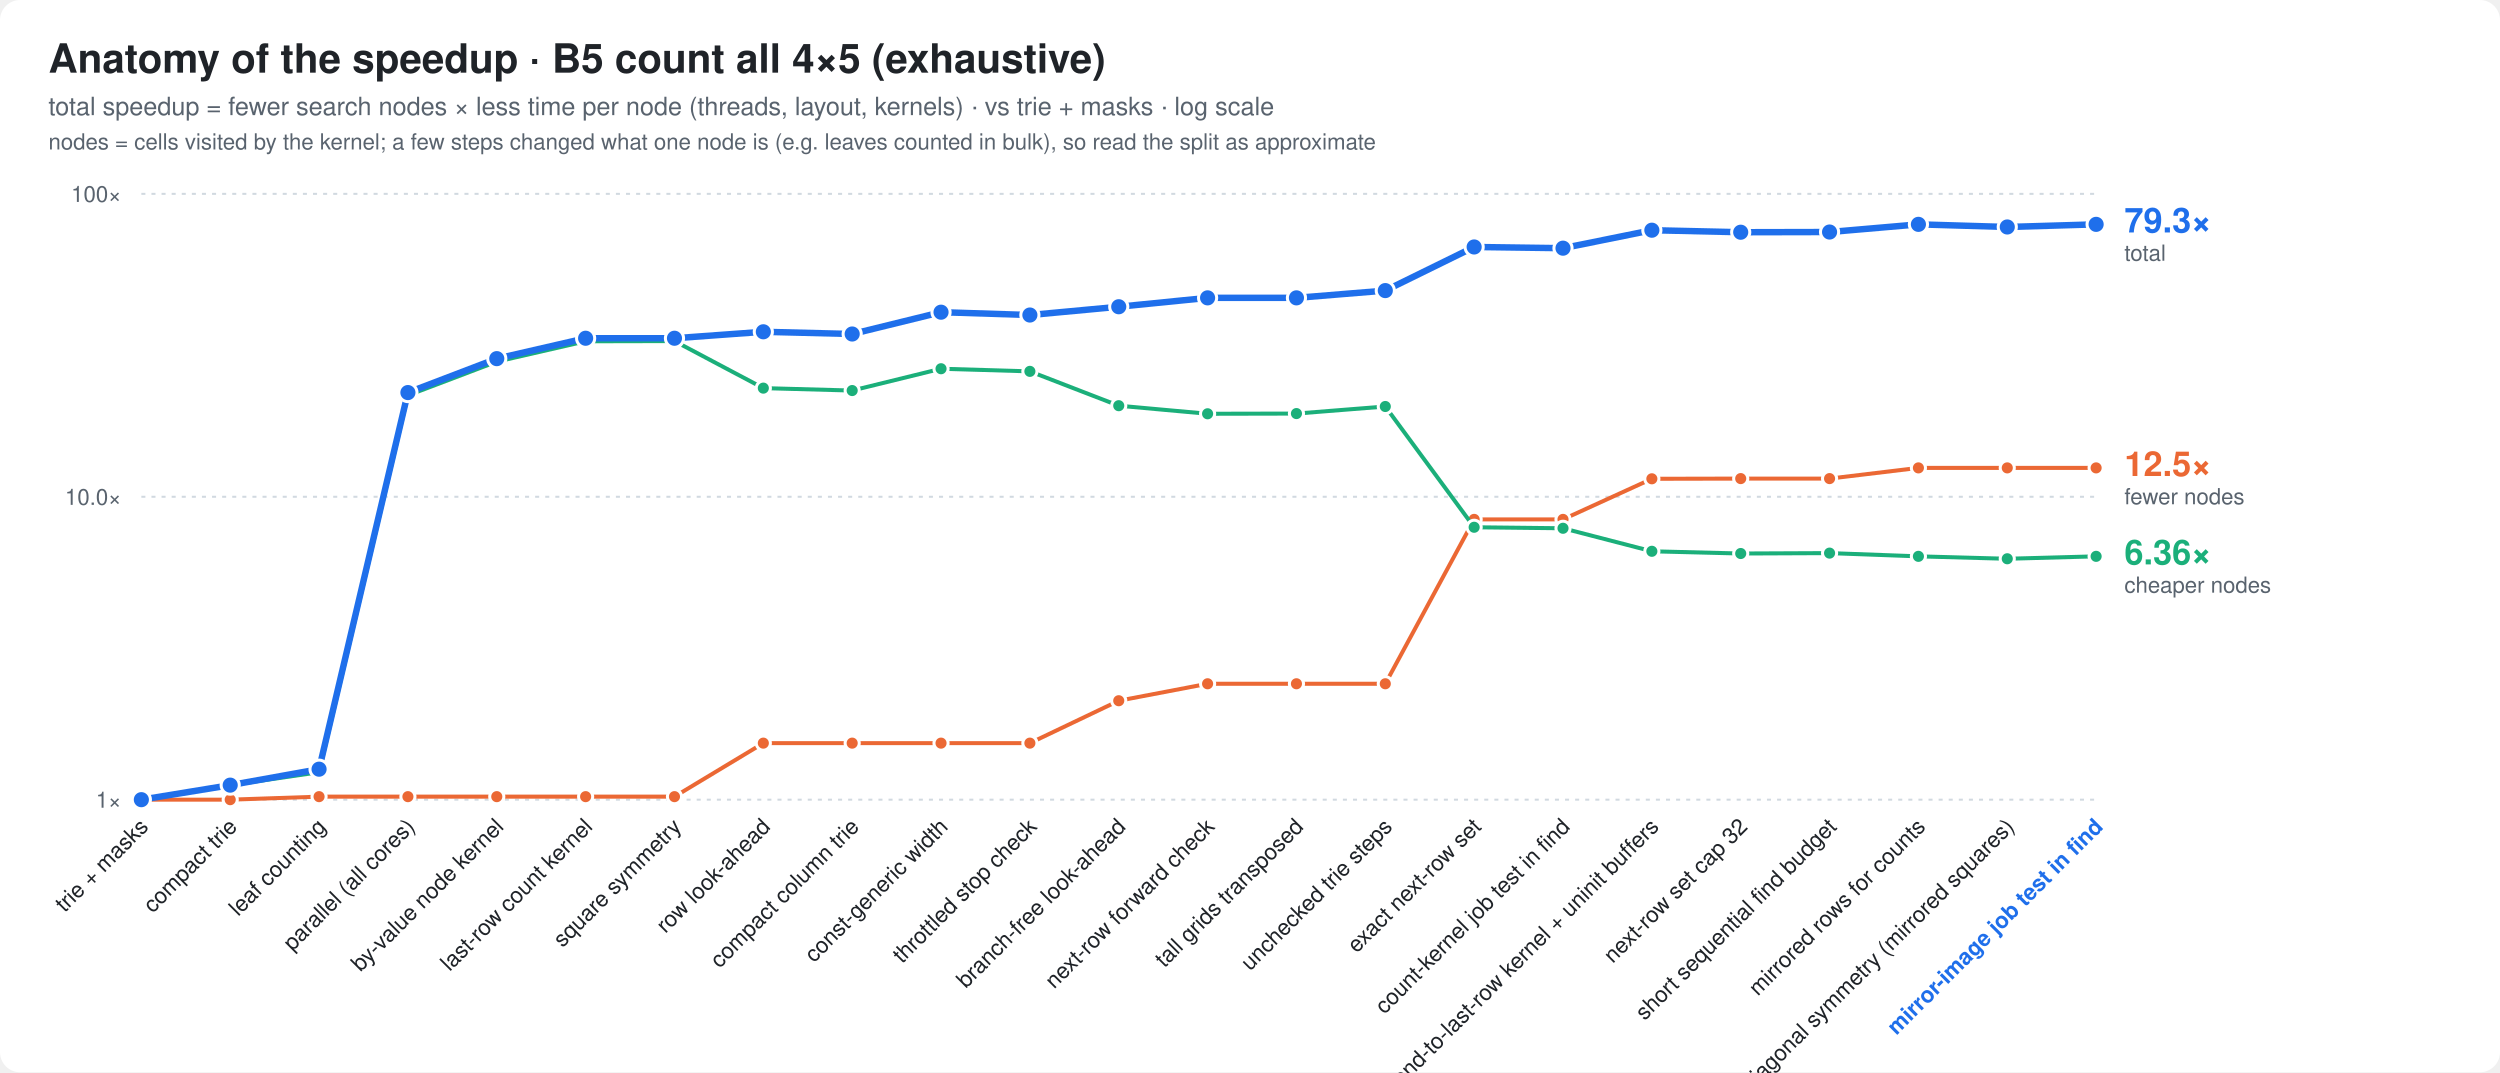
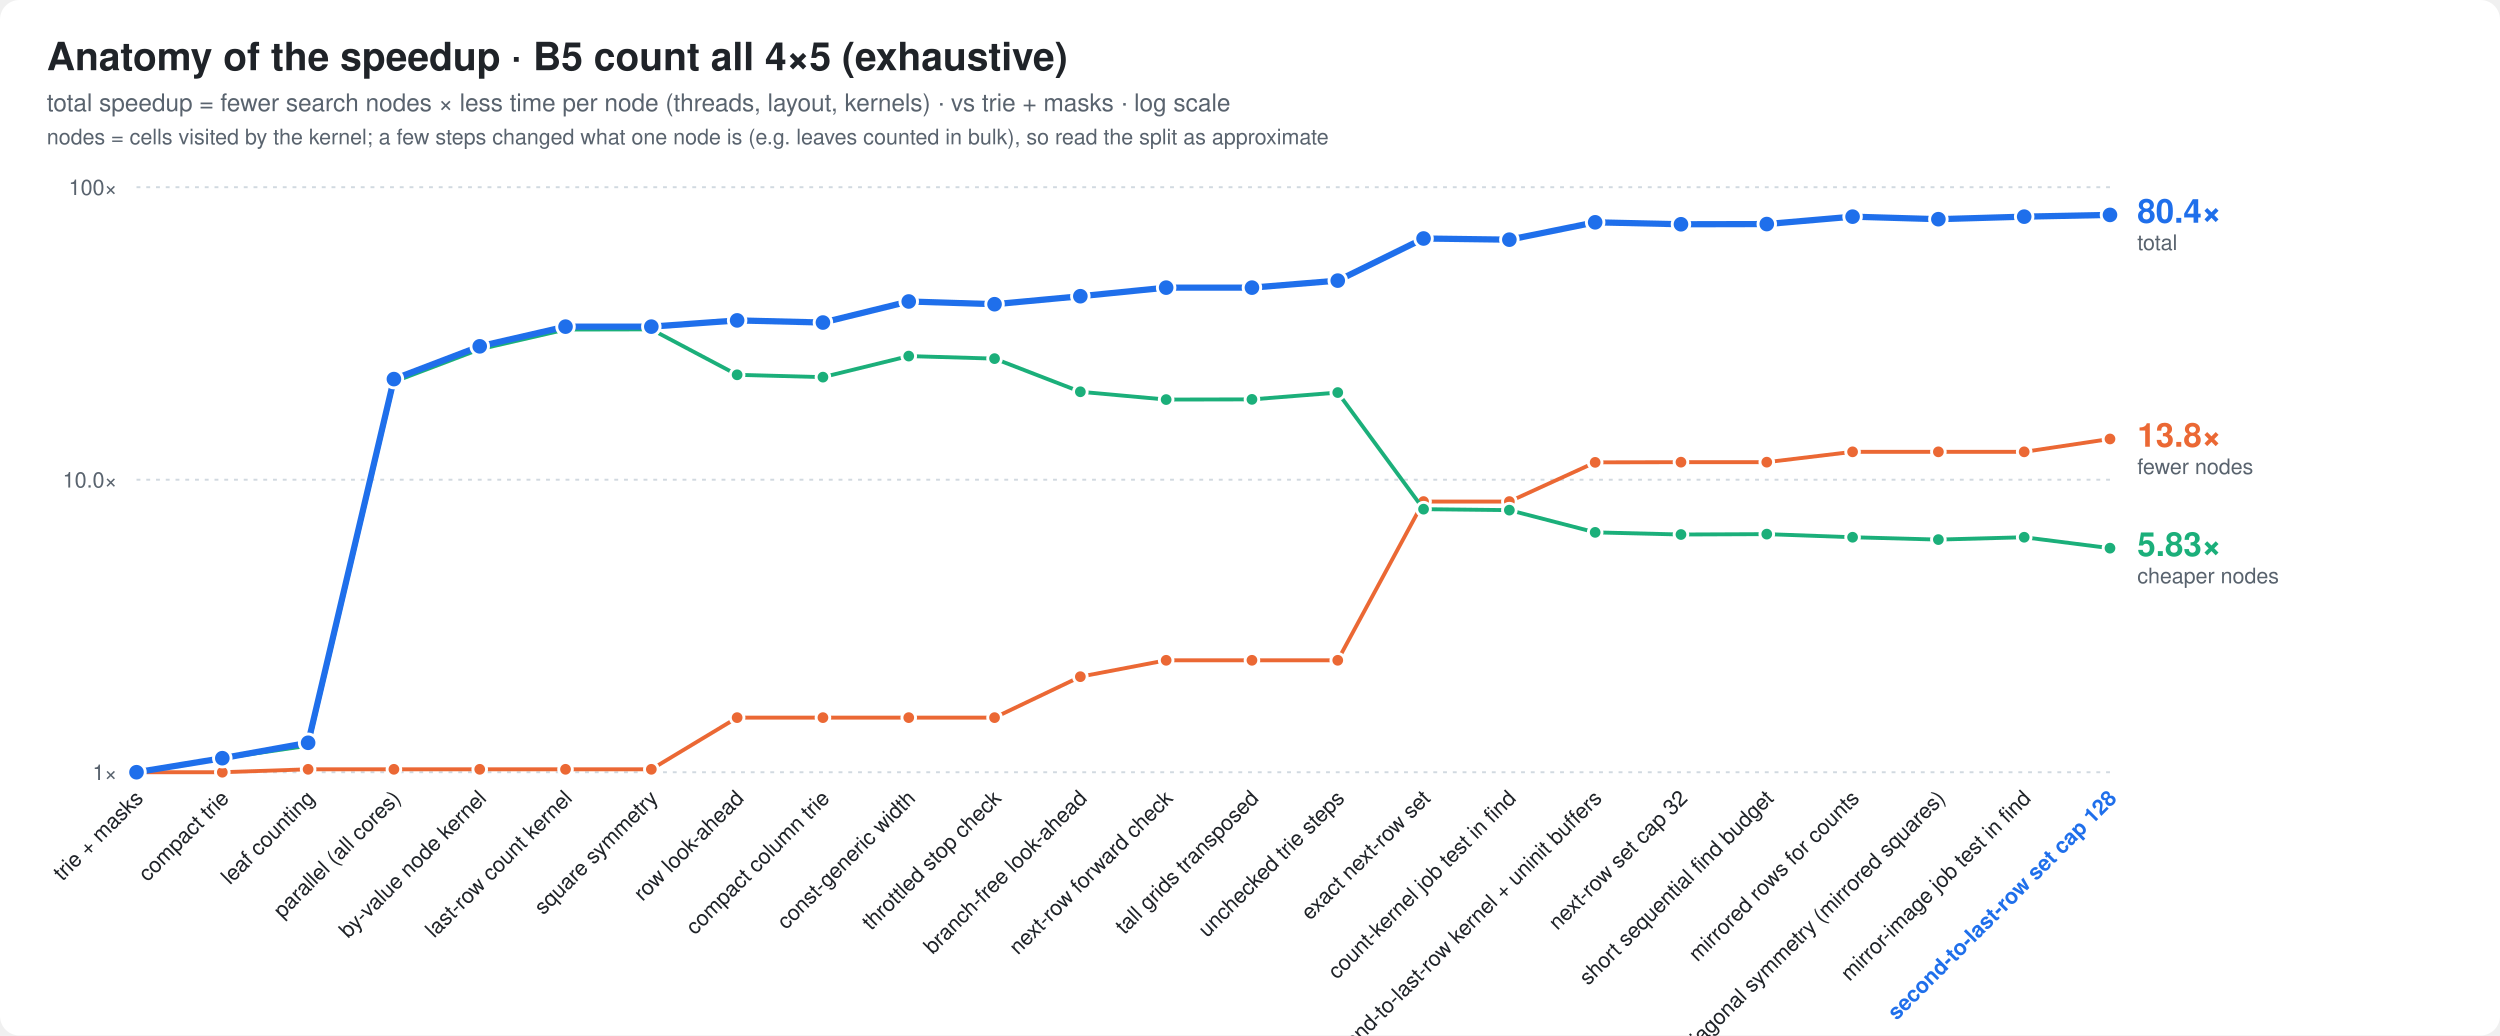
- <svg xmlns="http://www.w3.org/2000/svg" width="1238" height="531" viewBox="0 0 1238 531" font-family="ui-sans-serif,-apple-system,Segoe UI,Helvetica,Arial,sans-serif">
+ <svg xmlns="http://www.w3.org/2000/svg" width="1282" height="531" viewBox="0 0 1282 531" font-family="ui-sans-serif,-apple-system,Segoe UI,Helvetica,Arial,sans-serif">
  <style>
  .bg{fill:#ffffff} .t{fill:#1f2328} .m{fill:#59636e} .g{stroke:#d1d9e0}
  .bar{fill:#8fb8de} .best{fill:#1f6feb} .x{fill:#1a7f37;font-weight:600}
  .fail{fill:url(#hatch)} .hs{stroke:#afb8c1} .hb{fill:#eaeef2} .f{fill:#cf222e;font-weight:600}
  .ft{fill:#8c959f} .cur{fill:#1f6feb;font-weight:700}
  .ln{stroke:#1f6feb;fill:none} .lnf{fill:#1f6feb} .ctx{stroke:#afb8c1;fill:none} .ring{stroke:#ffffff}
  .fx{stroke:#8c959f;fill:none} .area{fill:#1f6feb;fill-opacity:.08} .tile{fill:#f6f8fa;stroke:#d1d9e0}
  .big{fill:#1f6feb;font-weight:800}
  .s2{stroke:#eb6834;fill:none} .s2f{fill:#eb6834} .s3{stroke:#1baf7a;fill:none} .s3f{fill:#1baf7a}
  @media (prefers-color-scheme: dark){
    .s2{stroke:#d95926} .s2f{fill:#d95926} .s3{stroke:#199e70} .s3f{fill:#199e70}
    .bg{fill:#0d1117} .t{fill:#e6edf3} .m{fill:#9198a1} .g{stroke:#30363d}
    .bar{fill:#2f5f8f} .best{fill:#4493f8} .x{fill:#3fb950}
    .hs{stroke:#484f58} .hb{fill:#21262d} .f{fill:#f85149} .ft{fill:#6e7681} .cur{fill:#4493f8}
    .ln{stroke:#4493f8} .lnf{fill:#4493f8} .ctx{stroke:#484f58} .ring{stroke:#0d1117}
    .fx{stroke:#6e7681} .area{fill:#4493f8;fill-opacity:.10} .tile{fill:#161b22;stroke:#30363d} .big{fill:#4493f8}
  }
</style>
-   <rect class="bg" width="1238" height="531" rx="10" />
+   <rect class="bg" width="1282" height="531" rx="10" />
  <text class="t" x="24" y="36" font-size="20" font-weight="800">Anatomy of the speedup · B5 count all 4×5 (exhaustive)</text>
  <text class="m" x="24" y="57" font-size="12.5">total speedup = fewer search nodes × less time per node (threads, layout, kernels) · vs trie + masks · log scale</text>
  <text class="m" x="24" y="74" font-size="11">nodes = cells visited by the kernel; a few steps changed what one node is (e.g. leaves counted in bulk), so read the split as approximate</text>
-   <line class="g" x1="70" x2="1038" y1="396.0" y2="396.0" stroke-dasharray="2 3" />
+   <line class="g" x1="70" x2="1082" y1="396.0" y2="396.0" stroke-dasharray="2 3" />
  <text class="m" x="60" y="400.0" font-size="11" text-anchor="end">1×</text>
-   <line class="g" x1="70" x2="1038" y1="246.0" y2="246.0" stroke-dasharray="2 3" />
+   <line class="g" x1="70" x2="1082" y1="246.0" y2="246.0" stroke-dasharray="2 3" />
  <text class="m" x="60" y="250.0" font-size="11" text-anchor="end">10.0×</text>
-   <line class="g" x1="70" x2="1038" y1="96.0" y2="96.0" stroke-dasharray="2 3" />
+   <line class="g" x1="70" x2="1082" y1="96.0" y2="96.0" stroke-dasharray="2 3" />
  <text class="m" x="60" y="100.0" font-size="11" text-anchor="end">100×</text>
-   <polyline class="s2" points="70.0,396.0 114.0,396.0 158.0,394.5 202.0,394.5 246.0,394.5 290.0,394.5 334.0,394.5 378.0,368.0 422.0,368.0 466.0,368.0 510.0,368.0 554.0,347.0 598.0,338.6 642.0,338.6 686.0,338.6 730.0,257.2 774.0,257.2 818.0,237.1 862.0,237.0 906.0,237.0 950.0,231.7 994.0,231.7 1038.0,231.7" stroke-width="2" stroke-linejoin="round" stroke-linecap="round" />
+   <polyline class="s2" points="70.0,396.0 114.0,396.0 158.0,394.5 202.0,394.5 246.0,394.5 290.0,394.5 334.0,394.5 378.0,368.0 422.0,368.0 466.0,368.0 510.0,368.0 554.0,347.0 598.0,338.6 642.0,338.6 686.0,338.6 730.0,257.2 774.0,257.2 818.0,237.1 862.0,237.0 906.0,237.0 950.0,231.7 994.0,231.7 1038.0,231.7 1082.0,225.1" stroke-width="2" stroke-linejoin="round" stroke-linecap="round" />
  <circle class="s2f ring" cx="70.0" cy="396.0" r="3.5" stroke-width="1.5" />
  <circle class="s2f ring" cx="114.0" cy="396.0" r="3.5" stroke-width="1.5" />
  <circle class="s2f ring" cx="158.0" cy="394.5" r="3.5" stroke-width="1.5" />
  <circle class="s2f ring" cx="202.0" cy="394.5" r="3.5" stroke-width="1.5" />
  <circle class="s2f ring" cx="246.0" cy="394.5" r="3.5" stroke-width="1.5" />
  <circle class="s2f ring" cx="290.0" cy="394.5" r="3.5" stroke-width="1.5" />
  <circle class="s2f ring" cx="334.0" cy="394.5" r="3.5" stroke-width="1.5" />
  <circle class="s2f ring" cx="378.0" cy="368.0" r="3.5" stroke-width="1.5" />
  <circle class="s2f ring" cx="422.0" cy="368.0" r="3.5" stroke-width="1.5" />
  <circle class="s2f ring" cx="466.0" cy="368.0" r="3.5" stroke-width="1.5" />
  <circle class="s2f ring" cx="510.0" cy="368.0" r="3.5" stroke-width="1.5" />
  <circle class="s2f ring" cx="554.0" cy="347.0" r="3.5" stroke-width="1.5" />
  <circle class="s2f ring" cx="598.0" cy="338.6" r="3.5" stroke-width="1.5" />
  <circle class="s2f ring" cx="642.0" cy="338.6" r="3.5" stroke-width="1.5" />
  <circle class="s2f ring" cx="686.0" cy="338.6" r="3.5" stroke-width="1.5" />
  <circle class="s2f ring" cx="730.0" cy="257.2" r="3.5" stroke-width="1.5" />
  <circle class="s2f ring" cx="774.0" cy="257.2" r="3.5" stroke-width="1.5" />
  <circle class="s2f ring" cx="818.0" cy="237.1" r="3.5" stroke-width="1.5" />
  <circle class="s2f ring" cx="862.0" cy="237.0" r="3.5" stroke-width="1.5" />
  <circle class="s2f ring" cx="906.0" cy="237.0" r="3.5" stroke-width="1.5" />
  <circle class="s2f ring" cx="950.0" cy="231.7" r="3.5" stroke-width="1.5" />
  <circle class="s2f ring" cx="994.0" cy="231.7" r="3.5" stroke-width="1.5" />
  <circle class="s2f ring" cx="1038.0" cy="231.7" r="3.5" stroke-width="1.5" />
-   <polyline class="s3" points="70.0,396.0 114.0,388.8 158.0,382.4 202.0,195.8 246.0,179.1 290.0,169.0 334.0,168.9 378.0,192.2 422.0,193.4 466.0,182.6 510.0,183.9 554.0,200.9 598.0,204.9 642.0,204.8 686.0,201.3 730.0,261.1 774.0,261.6 818.0,273.0 862.0,274.1 906.0,273.9 950.0,275.5 994.0,276.7 1038.0,275.5" stroke-width="2" stroke-linejoin="round" stroke-linecap="round" />
+   <circle class="s2f ring" cx="1082.0" cy="225.1" r="3.5" stroke-width="1.5" />
+   <polyline class="s3" points="70.0,396.0 114.0,388.8 158.0,382.4 202.0,195.8 246.0,179.1 290.0,169.0 334.0,168.9 378.0,192.2 422.0,193.4 466.0,182.6 510.0,183.9 554.0,200.9 598.0,204.9 642.0,204.8 686.0,201.3 730.0,261.1 774.0,261.6 818.0,273.0 862.0,274.1 906.0,273.9 950.0,275.5 994.0,276.7 1038.0,275.5 1082.0,281.1" stroke-width="2" stroke-linejoin="round" stroke-linecap="round" />
  <circle class="s3f ring" cx="70.0" cy="396.0" r="3.5" stroke-width="1.5" />
  <circle class="s3f ring" cx="114.0" cy="388.8" r="3.5" stroke-width="1.5" />
  <circle class="s3f ring" cx="158.0" cy="382.4" r="3.5" stroke-width="1.5" />
  <circle class="s3f ring" cx="202.0" cy="195.8" r="3.5" stroke-width="1.5" />
  <circle class="s3f ring" cx="246.0" cy="179.1" r="3.5" stroke-width="1.5" />
  <circle class="s3f ring" cx="290.0" cy="169.0" r="3.5" stroke-width="1.5" />
  <circle class="s3f ring" cx="334.0" cy="168.9" r="3.5" stroke-width="1.5" />
  <circle class="s3f ring" cx="378.0" cy="192.2" r="3.5" stroke-width="1.5" />
  <circle class="s3f ring" cx="422.0" cy="193.4" r="3.5" stroke-width="1.5" />
  <circle class="s3f ring" cx="466.0" cy="182.6" r="3.5" stroke-width="1.5" />
  <circle class="s3f ring" cx="510.0" cy="183.9" r="3.5" stroke-width="1.5" />
  <circle class="s3f ring" cx="554.0" cy="200.9" r="3.5" stroke-width="1.5" />
  <circle class="s3f ring" cx="598.0" cy="204.9" r="3.5" stroke-width="1.5" />
  <circle class="s3f ring" cx="642.0" cy="204.8" r="3.5" stroke-width="1.5" />
  <circle class="s3f ring" cx="686.0" cy="201.3" r="3.5" stroke-width="1.5" />
  <circle class="s3f ring" cx="730.0" cy="261.1" r="3.5" stroke-width="1.5" />
  <circle class="s3f ring" cx="774.0" cy="261.6" r="3.5" stroke-width="1.5" />
  <circle class="s3f ring" cx="818.0" cy="273.0" r="3.5" stroke-width="1.5" />
  <circle class="s3f ring" cx="862.0" cy="274.1" r="3.5" stroke-width="1.5" />
  <circle class="s3f ring" cx="906.0" cy="273.9" r="3.5" stroke-width="1.5" />
  <circle class="s3f ring" cx="950.0" cy="275.5" r="3.5" stroke-width="1.5" />
  <circle class="s3f ring" cx="994.0" cy="276.7" r="3.5" stroke-width="1.5" />
  <circle class="s3f ring" cx="1038.0" cy="275.5" r="3.5" stroke-width="1.5" />
-   <polyline class="ln" points="70.0,396.0 114.0,388.8 158.0,380.9 202.0,194.4 246.0,177.6 290.0,167.5 334.0,167.5 378.0,164.3 422.0,165.4 466.0,154.6 510.0,156.0 554.0,151.9 598.0,147.5 642.0,147.5 686.0,143.9 730.0,122.3 774.0,122.9 818.0,114.0 862.0,115.0 906.0,114.9 950.0,111.1 994.0,112.4 1038.0,111.1" stroke-width="3.2" stroke-linejoin="round" stroke-linecap="round" />
+   <circle class="s3f ring" cx="1082.0" cy="281.1" r="3.5" stroke-width="1.5" />
+   <polyline class="ln" points="70.0,396.0 114.0,388.8 158.0,380.9 202.0,194.4 246.0,177.6 290.0,167.5 334.0,167.5 378.0,164.3 422.0,165.4 466.0,154.6 510.0,156.0 554.0,151.9 598.0,147.5 642.0,147.5 686.0,143.9 730.0,122.3 774.0,122.9 818.0,114.0 862.0,115.0 906.0,114.9 950.0,111.1 994.0,112.4 1038.0,111.1 1082.0,110.2" stroke-width="3.2" stroke-linejoin="round" stroke-linecap="round" />
  <circle class="lnf ring" cx="70.0" cy="396.0" r="4.5" stroke-width="1.5" />
  <circle class="lnf ring" cx="114.0" cy="388.8" r="4.5" stroke-width="1.5" />
  <circle class="lnf ring" cx="158.0" cy="380.9" r="4.5" stroke-width="1.5" />
  <circle class="lnf ring" cx="202.0" cy="194.4" r="4.5" stroke-width="1.5" />
  <circle class="lnf ring" cx="246.0" cy="177.6" r="4.5" stroke-width="1.5" />
  <circle class="lnf ring" cx="290.0" cy="167.5" r="4.5" stroke-width="1.5" />
  <circle class="lnf ring" cx="334.0" cy="167.5" r="4.5" stroke-width="1.5" />
  <circle class="lnf ring" cx="378.0" cy="164.3" r="4.5" stroke-width="1.5" />
  <circle class="lnf ring" cx="422.0" cy="165.4" r="4.5" stroke-width="1.5" />
  <circle class="lnf ring" cx="466.0" cy="154.6" r="4.5" stroke-width="1.5" />
  <circle class="lnf ring" cx="510.0" cy="156.0" r="4.5" stroke-width="1.5" />
  <circle class="lnf ring" cx="554.0" cy="151.9" r="4.5" stroke-width="1.5" />
  <circle class="lnf ring" cx="598.0" cy="147.5" r="4.5" stroke-width="1.5" />
  <circle class="lnf ring" cx="642.0" cy="147.5" r="4.5" stroke-width="1.5" />
  <circle class="lnf ring" cx="686.0" cy="143.9" r="4.5" stroke-width="1.5" />
  <circle class="lnf ring" cx="730.0" cy="122.3" r="4.5" stroke-width="1.5" />
  <circle class="lnf ring" cx="774.0" cy="122.9" r="4.5" stroke-width="1.5" />
  <circle class="lnf ring" cx="818.0" cy="114.0" r="4.5" stroke-width="1.5" />
  <circle class="lnf ring" cx="862.0" cy="115.0" r="4.5" stroke-width="1.5" />
  <circle class="lnf ring" cx="906.0" cy="114.9" r="4.5" stroke-width="1.5" />
  <circle class="lnf ring" cx="950.0" cy="111.1" r="4.5" stroke-width="1.5" />
  <circle class="lnf ring" cx="994.0" cy="112.4" r="4.5" stroke-width="1.5" />
  <circle class="lnf ring" cx="1038.0" cy="111.1" r="4.5" stroke-width="1.5" />
-   <text class="lnf" x="1052.0" y="115.1" font-size="17" font-weight="800">79.3×</text>
-   <text class="m" x="1052.0" y="129.1" font-size="11">total</text>
-   <text class="s2f" x="1052.0" y="235.7" font-size="17" font-weight="800">12.5×</text>
-   <text class="m" x="1052.0" y="249.7" font-size="11">fewer nodes</text>
-   <text class="s3f" x="1052.0" y="279.5" font-size="17" font-weight="800">6.36×</text>
-   <text class="m" x="1052.0" y="293.5" font-size="11">cheaper nodes</text>
+   <circle class="lnf ring" cx="1082.0" cy="110.2" r="4.5" stroke-width="1.5" />
+   <text class="lnf" x="1096.0" y="114.2" font-size="17" font-weight="800">80.4×</text>
+   <text class="m" x="1096.0" y="128.2" font-size="11">total</text>
+   <text class="s2f" x="1096.0" y="229.1" font-size="17" font-weight="800">13.8×</text>
+   <text class="m" x="1096.0" y="243.1" font-size="11">fewer nodes</text>
+   <text class="s3f" x="1096.0" y="285.1" font-size="17" font-weight="800">5.83×</text>
+   <text class="m" x="1096.0" y="299.1" font-size="11">cheaper nodes</text>
  <text class="t" font-size="11" text-anchor="end" transform="translate(74.0,410) rotate(-45)">trie + masks</text>
  <text class="t" font-size="11" text-anchor="end" transform="translate(118.0,410) rotate(-45)">compact trie</text>
  <text class="t" font-size="11" text-anchor="end" transform="translate(162.0,410) rotate(-45)">leaf counting</text>
  <text class="t" font-size="11" text-anchor="end" transform="translate(206.0,410) rotate(-45)">parallel (all cores)</text>
  <text class="t" font-size="11" text-anchor="end" transform="translate(250.0,410) rotate(-45)">by-value node kernel</text>
  <text class="t" font-size="11" text-anchor="end" transform="translate(294.0,410) rotate(-45)">last-row count kernel</text>
  <text class="t" font-size="11" text-anchor="end" transform="translate(338.0,410) rotate(-45)">square symmetry</text>
  <text class="t" font-size="11" text-anchor="end" transform="translate(382.0,410) rotate(-45)">row look-ahead</text>
  <text class="t" font-size="11" text-anchor="end" transform="translate(426.0,410) rotate(-45)">compact column trie</text>
  <text class="t" font-size="11" text-anchor="end" transform="translate(470.0,410) rotate(-45)">const-generic width</text>
  <text class="t" font-size="11" text-anchor="end" transform="translate(514.0,410) rotate(-45)">throttled stop check</text>
  <text class="t" font-size="11" text-anchor="end" transform="translate(558.0,410) rotate(-45)">branch-free look-ahead</text>
  <text class="t" font-size="11" text-anchor="end" transform="translate(602.0,410) rotate(-45)">next-row forward check</text>
  <text class="t" font-size="11" text-anchor="end" transform="translate(646.0,410) rotate(-45)">tall grids transposed</text>
  <text class="t" font-size="11" text-anchor="end" transform="translate(690.0,410) rotate(-45)">unchecked trie steps</text>
  <text class="t" font-size="11" text-anchor="end" transform="translate(734.0,410) rotate(-45)">exact next-row set</text>
  <text class="t" font-size="11" text-anchor="end" transform="translate(778.0,410) rotate(-45)">count-kernel job test in find</text>
  <text class="t" font-size="11" text-anchor="end" transform="translate(822.0,410) rotate(-45)">second-to-last-row kernel + uninit buffers</text>
  <text class="t" font-size="11" text-anchor="end" transform="translate(866.0,410) rotate(-45)">next-row set cap 32</text>
  <text class="t" font-size="11" text-anchor="end" transform="translate(910.0,410) rotate(-45)">short sequential find budget</text>
  <text class="t" font-size="11" text-anchor="end" transform="translate(954.0,410) rotate(-45)">mirrored rows for counts</text>
  <text class="t" font-size="11" text-anchor="end" transform="translate(998.0,410) rotate(-45)">anti-diagonal symmetry (mirrored squares)</text>
-   <text class="cur" font-size="11" text-anchor="end" transform="translate(1042.0,410) rotate(-45)">mirror-image job test in find</text>
+   <text class="t" font-size="11" text-anchor="end" transform="translate(1042.0,410) rotate(-45)">mirror-image job test in find</text>
+   <text class="cur" font-size="11" text-anchor="end" transform="translate(1086.0,410) rotate(-45)">second-to-last-row set cap 128</text>
</svg>
